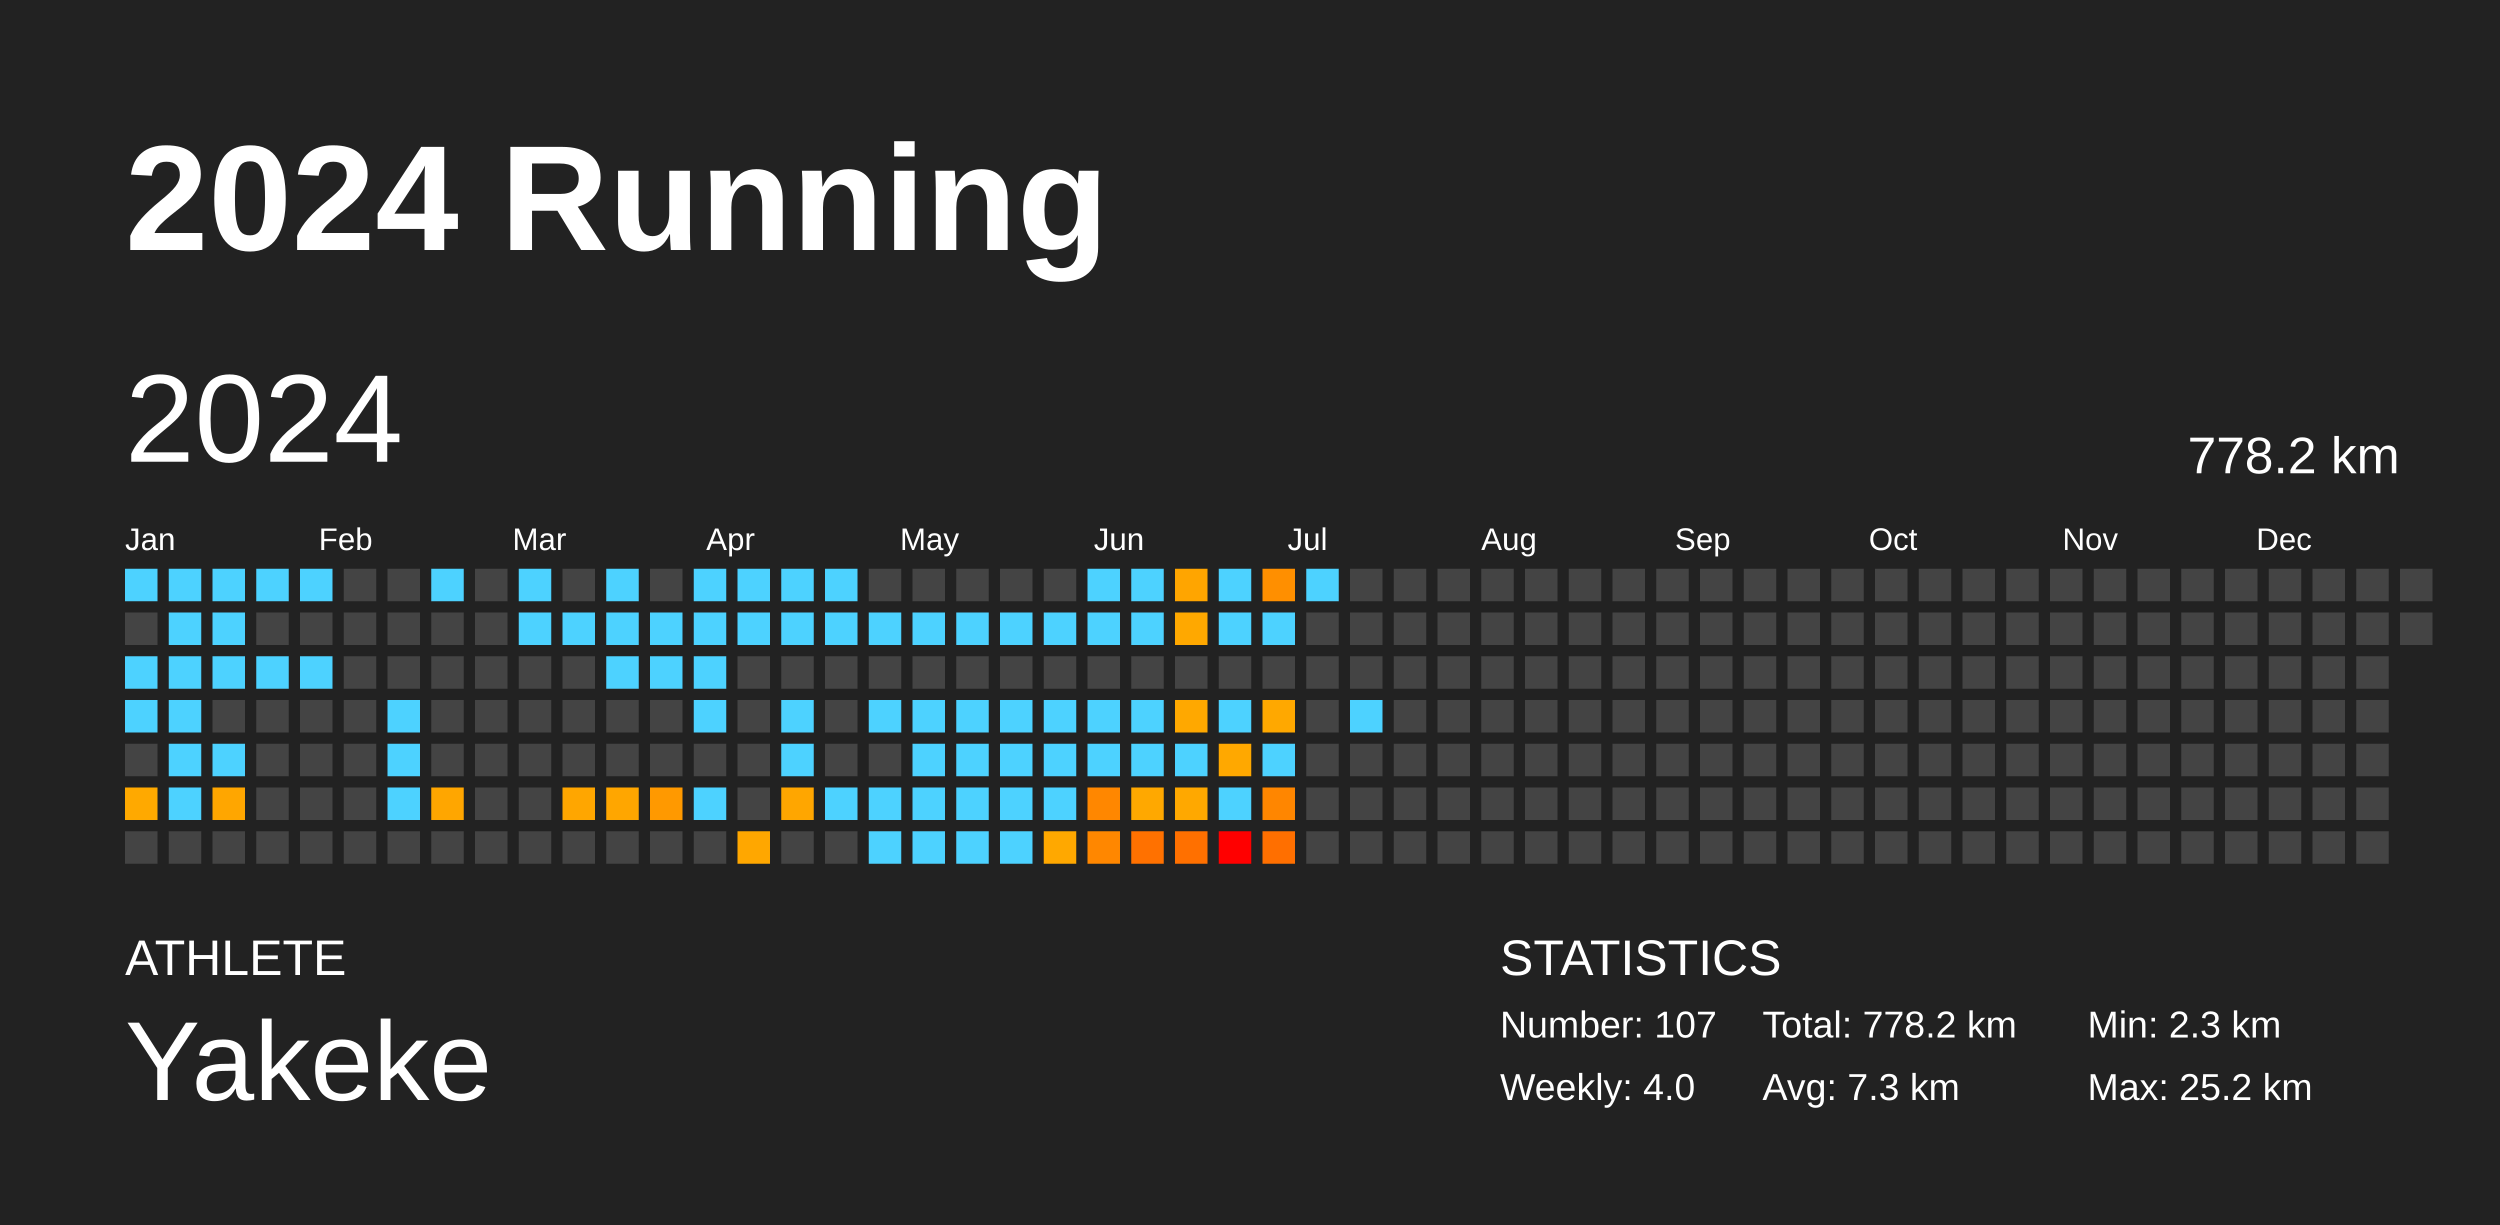
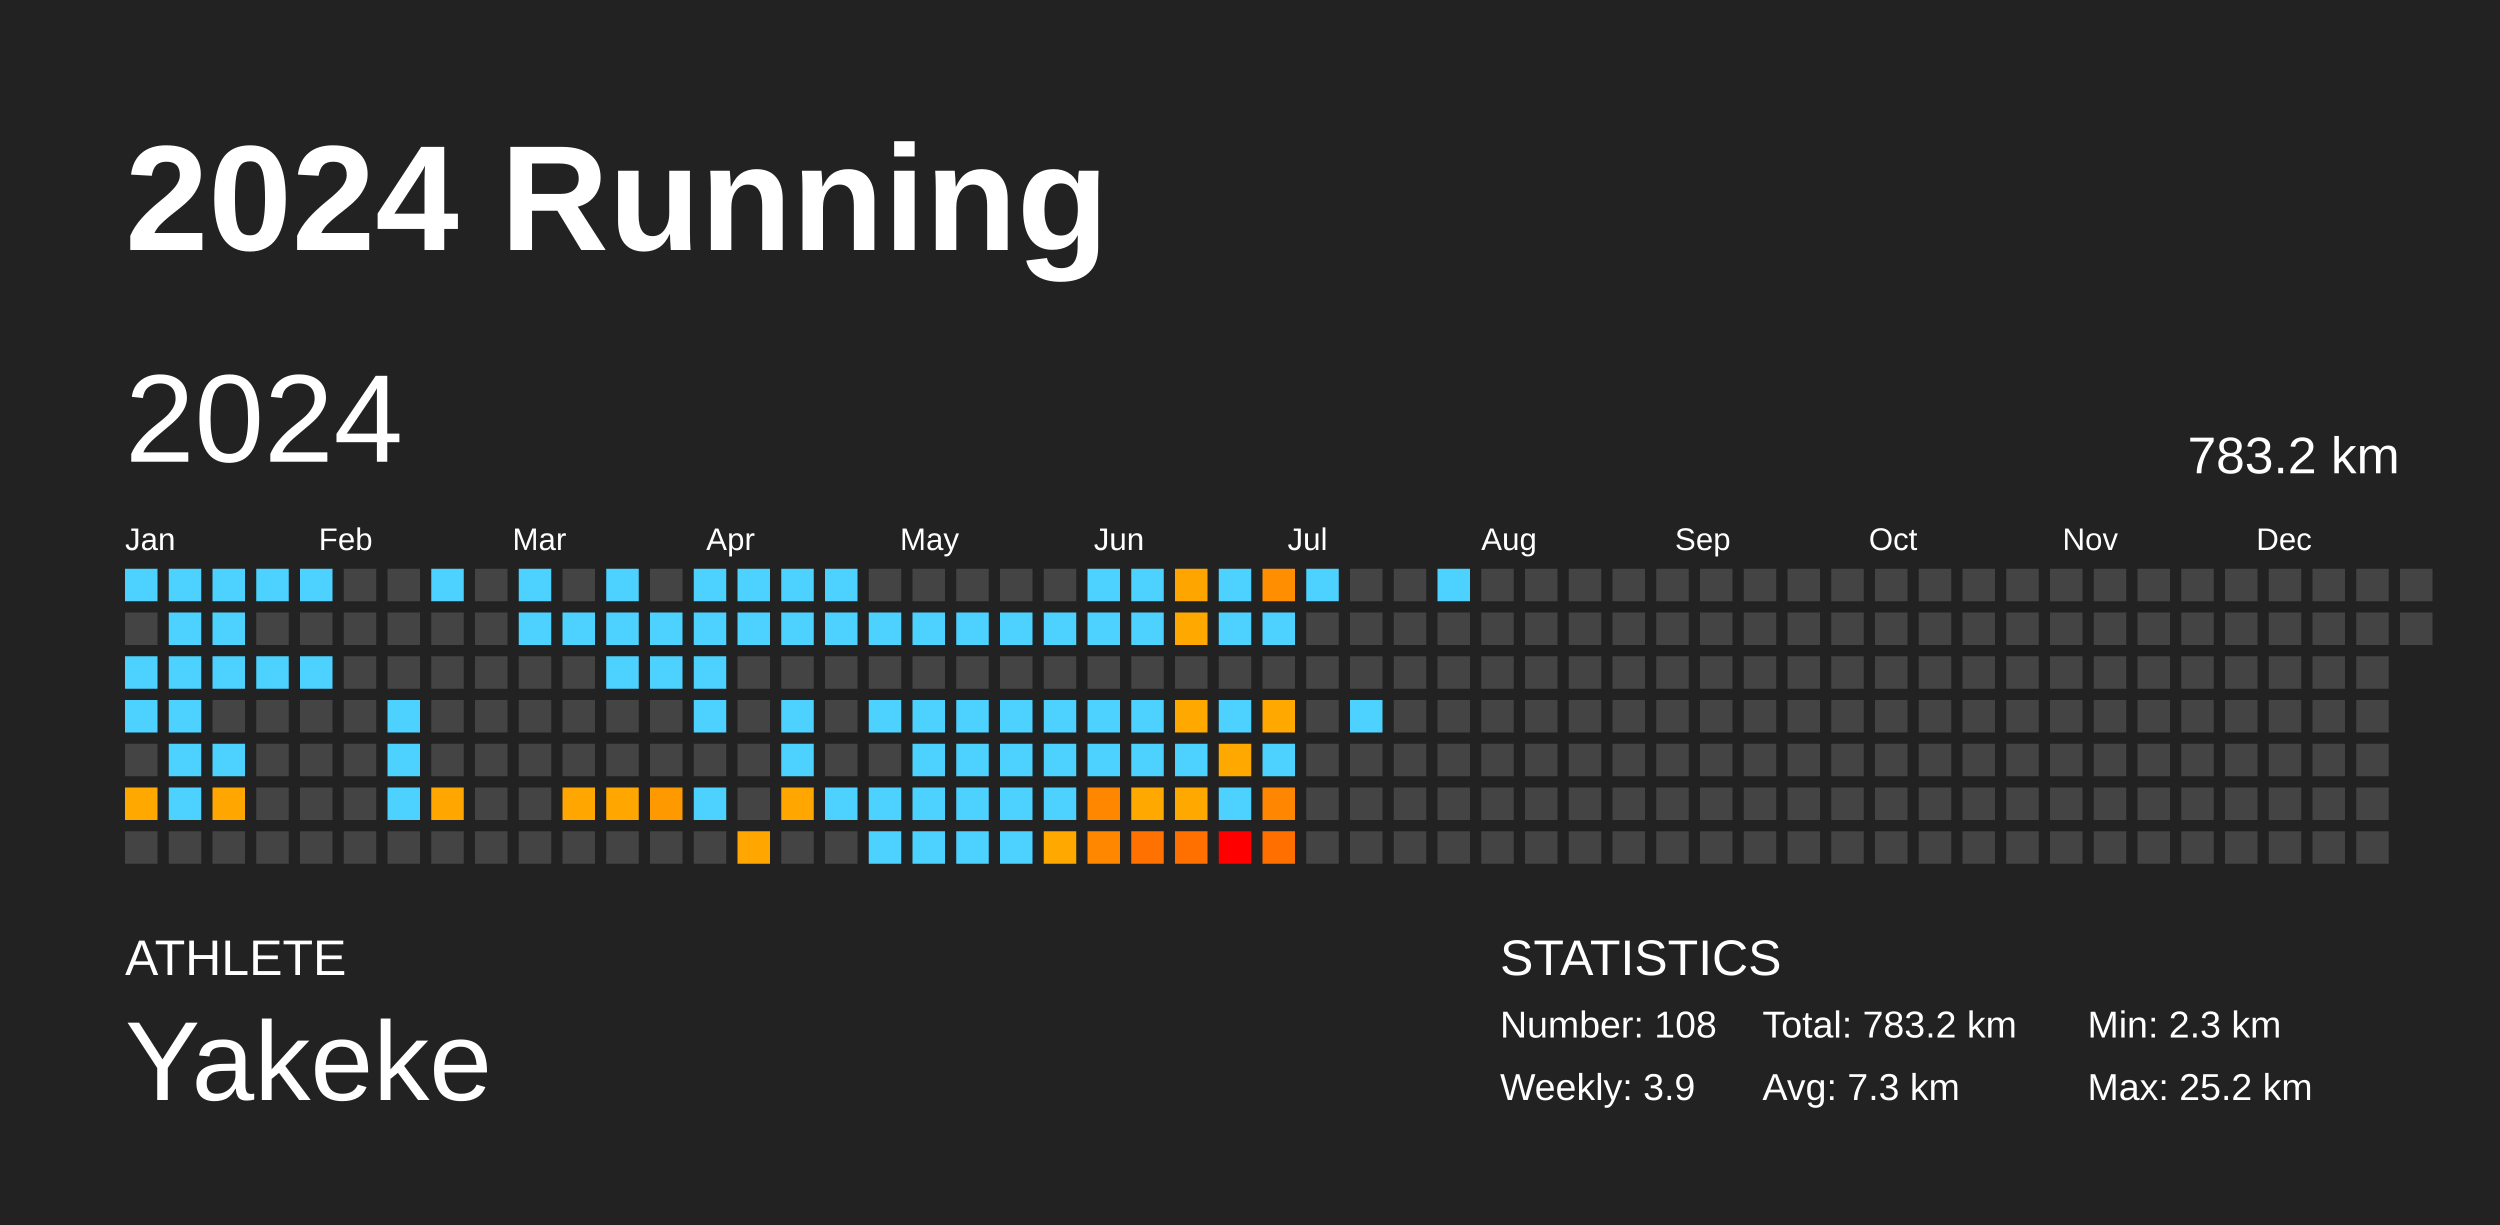
<svg xmlns="http://www.w3.org/2000/svg" baseProfile="full" height="98mm" version="1.1" viewBox="0,0,200,98" width="200mm">
  <defs />
  <rect fill="#222222" height="98" width="200" x="0" y="0" />
  <text fill="#FFFFFF" style="font-size:12px; font-family:Arial; font-weight:bold;" x="10" y="20">2024 Running</text>
  <text fill="#FFFFFF" style="font-size:4px; font-family:Arial" x="10" y="78">ATHLETE</text>
  <text fill="#FFFFFF" style="font-size:9px; font-family:Arial" x="10" y="88">Yakeke</text>
  <text fill="#FFFFFF" style="font-size:4px; font-family:Arial" x="120" y="78">STATISTICS</text>
-   <text fill="#FFFFFF" style="font-size:3px; font-family:Arial" x="120" y="83">Number: 107</text>
-   <text fill="#FFFFFF" style="font-size:3px; font-family:Arial" x="120" y="88">Weekly: 4.0</text>
-   <text fill="#FFFFFF" style="font-size:3px; font-family:Arial" x="141" y="83">Total: 778.2 km</text>
+   <text fill="#FFFFFF" style="font-size:3px; font-family:Arial" x="120" y="83">Number: 108</text>
+   <text fill="#FFFFFF" style="font-size:3px; font-family:Arial" x="120" y="88">Weekly: 3.9</text>
+   <text fill="#FFFFFF" style="font-size:3px; font-family:Arial" x="141" y="83">Total: 783.2 km</text>
  <text fill="#FFFFFF" style="font-size:3px; font-family:Arial" x="141" y="88">Avg: 7.3 km</text>
  <text fill="#FFFFFF" style="font-size:3px; font-family:Arial" x="167" y="83">Min: 2.3 km</text>
  <text fill="#FFFFFF" style="font-size:3px; font-family:Arial" x="167" y="88">Max: 25.2 km</text>
  <text dominant-baseline="hanging" fill="#FFFFFF" style="font-size:10.0px; font-family:Arial;" x="10" y="30">2024</text>
-   <text dominant-baseline="hanging" fill="#FFFFFF" style="font-size:4.125px; font-family:Arial;" x="175" y="35">778.2 km</text>
+   <text dominant-baseline="hanging" fill="#FFFFFF" style="font-size:4.125px; font-family:Arial;" x="175" y="35">783.2 km</text>
  <text fill="#FFFFFF" style="font-size:2.5px; font-family:Arial" x="10.0" y="44">Jan</text>
  <text fill="#FFFFFF" style="font-size:2.5px; font-family:Arial" x="25.5" y="44">Feb</text>
  <text fill="#FFFFFF" style="font-size:2.5px; font-family:Arial" x="41.0" y="44">Mar</text>
  <text fill="#FFFFFF" style="font-size:2.5px; font-family:Arial" x="56.5" y="44">Apr</text>
  <text fill="#FFFFFF" style="font-size:2.5px; font-family:Arial" x="72.0" y="44">May</text>
  <text fill="#FFFFFF" style="font-size:2.5px; font-family:Arial" x="87.5" y="44">Jun</text>
  <text fill="#FFFFFF" style="font-size:2.5px; font-family:Arial" x="103.0" y="44">Jul</text>
  <text fill="#FFFFFF" style="font-size:2.5px; font-family:Arial" x="118.5" y="44">Aug</text>
  <text fill="#FFFFFF" style="font-size:2.5px; font-family:Arial" x="134.0" y="44">Sep</text>
  <text fill="#FFFFFF" style="font-size:2.5px; font-family:Arial" x="149.5" y="44">Oct</text>
  <text fill="#FFFFFF" style="font-size:2.5px; font-family:Arial" x="165.0" y="44">Nov</text>
  <text fill="#FFFFFF" style="font-size:2.5px; font-family:Arial" x="180.5" y="44">Dec</text>
  <rect fill="#4dd2ff" height="2.6" width="2.6" x="10.0" y="45.5" />
  <rect fill="#444444" height="2.6" width="2.6" x="10.0" y="49.0" />
  <rect fill="#4dd2ff" height="2.6" width="2.6" x="10.0" y="52.5" />
  <rect fill="#4dd2ff" height="2.6" width="2.6" x="10.0" y="56.0" />
  <rect fill="#444444" height="2.6" width="2.6" x="10.0" y="59.5" />
  <rect fill="#ffa900" height="2.6" width="2.6" x="10.0" y="63.0" />
  <rect fill="#444444" height="2.6" width="2.6" x="10.0" y="66.5" />
  <rect fill="#4dd2ff" height="2.6" width="2.6" x="13.5" y="45.5" />
  <rect fill="#4dd2ff" height="2.6" width="2.6" x="13.5" y="49.0" />
  <rect fill="#4dd2ff" height="2.6" width="2.6" x="13.5" y="52.5" />
  <rect fill="#4dd2ff" height="2.6" width="2.6" x="13.5" y="56.0" />
  <rect fill="#4dd2ff" height="2.6" width="2.6" x="13.5" y="59.5" />
  <rect fill="#4dd2ff" height="2.6" width="2.6" x="13.5" y="63.0" />
  <rect fill="#444444" height="2.6" width="2.6" x="13.5" y="66.5" />
  <rect fill="#4dd2ff" height="2.6" width="2.6" x="17.0" y="45.5" />
  <rect fill="#4dd2ff" height="2.6" width="2.6" x="17.0" y="49.0" />
  <rect fill="#4dd2ff" height="2.6" width="2.6" x="17.0" y="52.5" />
  <rect fill="#444444" height="2.6" width="2.6" x="17.0" y="56.0" />
  <rect fill="#4dd2ff" height="2.6" width="2.6" x="17.0" y="59.5" />
  <rect fill="#ffa600" height="2.6" width="2.6" x="17.0" y="63.0" />
  <rect fill="#444444" height="2.6" width="2.6" x="17.0" y="66.5" />
  <rect fill="#4dd2ff" height="2.6" width="2.6" x="20.5" y="45.5" />
  <rect fill="#444444" height="2.6" width="2.6" x="20.5" y="49.0" />
  <rect fill="#4dd2ff" height="2.6" width="2.6" x="20.5" y="52.5" />
  <rect fill="#444444" height="2.6" width="2.6" x="20.5" y="56.0" />
  <rect fill="#444444" height="2.6" width="2.6" x="20.5" y="59.5" />
  <rect fill="#444444" height="2.6" width="2.6" x="20.5" y="63.0" />
  <rect fill="#444444" height="2.6" width="2.6" x="20.5" y="66.5" />
  <rect fill="#4dd2ff" height="2.6" width="2.6" x="24.0" y="45.5" />
  <rect fill="#444444" height="2.6" width="2.6" x="24.0" y="49.0" />
  <rect fill="#4dd2ff" height="2.6" width="2.6" x="24.0" y="52.5" />
  <rect fill="#444444" height="2.6" width="2.6" x="24.0" y="56.0" />
  <rect fill="#444444" height="2.6" width="2.6" x="24.0" y="59.5" />
  <rect fill="#444444" height="2.6" width="2.6" x="24.0" y="63.0" />
  <rect fill="#444444" height="2.6" width="2.6" x="24.0" y="66.5" />
  <rect fill="#444444" height="2.6" width="2.6" x="27.5" y="45.5" />
  <rect fill="#444444" height="2.6" width="2.6" x="27.5" y="49.0" />
  <rect fill="#444444" height="2.6" width="2.6" x="27.5" y="52.5" />
  <rect fill="#444444" height="2.6" width="2.6" x="27.5" y="56.0" />
  <rect fill="#444444" height="2.6" width="2.6" x="27.5" y="59.5" />
  <rect fill="#444444" height="2.6" width="2.6" x="27.5" y="63.0" />
  <rect fill="#444444" height="2.6" width="2.6" x="27.5" y="66.5" />
  <rect fill="#444444" height="2.6" width="2.6" x="31.0" y="45.5" />
  <rect fill="#444444" height="2.6" width="2.6" x="31.0" y="49.0" />
  <rect fill="#444444" height="2.6" width="2.6" x="31.0" y="52.5" />
  <rect fill="#4dd2ff" height="2.6" width="2.6" x="31.0" y="56.0" />
  <rect fill="#4dd2ff" height="2.6" width="2.6" x="31.0" y="59.5" />
  <rect fill="#4dd2ff" height="2.6" width="2.6" x="31.0" y="63.0" />
  <rect fill="#444444" height="2.6" width="2.6" x="31.0" y="66.5" />
  <rect fill="#4dd2ff" height="2.6" width="2.6" x="34.5" y="45.5" />
  <rect fill="#444444" height="2.6" width="2.6" x="34.5" y="49.0" />
  <rect fill="#444444" height="2.6" width="2.6" x="34.5" y="52.5" />
  <rect fill="#444444" height="2.6" width="2.6" x="34.5" y="56.0" />
  <rect fill="#444444" height="2.6" width="2.6" x="34.5" y="59.5" />
  <rect fill="#ffa600" height="2.6" width="2.6" x="34.5" y="63.0" />
  <rect fill="#444444" height="2.6" width="2.6" x="34.5" y="66.5" />
  <rect fill="#444444" height="2.6" width="2.6" x="38.0" y="45.5" />
  <rect fill="#444444" height="2.6" width="2.6" x="38.0" y="49.0" />
  <rect fill="#444444" height="2.6" width="2.6" x="38.0" y="52.5" />
  <rect fill="#444444" height="2.6" width="2.6" x="38.0" y="56.0" />
  <rect fill="#444444" height="2.6" width="2.6" x="38.0" y="59.5" />
  <rect fill="#444444" height="2.6" width="2.6" x="38.0" y="63.0" />
  <rect fill="#444444" height="2.6" width="2.6" x="38.0" y="66.5" />
  <rect fill="#4dd2ff" height="2.6" width="2.6" x="41.5" y="45.5" />
  <rect fill="#4dd2ff" height="2.6" width="2.6" x="41.5" y="49.0" />
  <rect fill="#444444" height="2.6" width="2.6" x="41.5" y="52.5" />
  <rect fill="#444444" height="2.6" width="2.6" x="41.5" y="56.0" />
  <rect fill="#444444" height="2.6" width="2.6" x="41.5" y="59.5" />
  <rect fill="#444444" height="2.6" width="2.6" x="41.5" y="63.0" />
  <rect fill="#444444" height="2.6" width="2.6" x="41.5" y="66.5" />
  <rect fill="#444444" height="2.6" width="2.6" x="45.0" y="45.5" />
  <rect fill="#4dd2ff" height="2.6" width="2.6" x="45.0" y="49.0" />
  <rect fill="#444444" height="2.6" width="2.6" x="45.0" y="52.5" />
  <rect fill="#444444" height="2.6" width="2.6" x="45.0" y="56.0" />
  <rect fill="#444444" height="2.6" width="2.6" x="45.0" y="59.5" />
  <rect fill="#ffa600" height="2.6" width="2.6" x="45.0" y="63.0" />
  <rect fill="#444444" height="2.6" width="2.6" x="45.0" y="66.5" />
  <rect fill="#4dd2ff" height="2.6" width="2.6" x="48.5" y="45.5" />
  <rect fill="#4dd2ff" height="2.6" width="2.6" x="48.5" y="49.0" />
  <rect fill="#4dd2ff" height="2.6" width="2.6" x="48.5" y="52.5" />
  <rect fill="#444444" height="2.6" width="2.6" x="48.5" y="56.0" />
  <rect fill="#444444" height="2.6" width="2.6" x="48.5" y="59.5" />
  <rect fill="#ffa600" height="2.6" width="2.6" x="48.5" y="63.0" />
  <rect fill="#444444" height="2.6" width="2.6" x="48.5" y="66.5" />
  <rect fill="#444444" height="2.6" width="2.6" x="52.0" y="45.5" />
  <rect fill="#4dd2ff" height="2.6" width="2.6" x="52.0" y="49.0" />
  <rect fill="#4dd2ff" height="2.6" width="2.6" x="52.0" y="52.5" />
  <rect fill="#444444" height="2.6" width="2.6" x="52.0" y="56.0" />
  <rect fill="#444444" height="2.6" width="2.6" x="52.0" y="59.5" />
  <rect fill="#ff9900" height="2.6" width="2.6" x="52.0" y="63.0" />
  <rect fill="#444444" height="2.6" width="2.6" x="52.0" y="66.5" />
  <rect fill="#4dd2ff" height="2.6" width="2.6" x="55.5" y="45.5" />
  <rect fill="#4dd2ff" height="2.6" width="2.6" x="55.5" y="49.0" />
  <rect fill="#4dd2ff" height="2.6" width="2.6" x="55.5" y="52.5" />
  <rect fill="#4dd2ff" height="2.6" width="2.6" x="55.5" y="56.0" />
  <rect fill="#444444" height="2.6" width="2.6" x="55.5" y="59.5" />
  <rect fill="#4dd2ff" height="2.6" width="2.6" x="55.5" y="63.0" />
  <rect fill="#444444" height="2.6" width="2.6" x="55.5" y="66.5" />
  <rect fill="#4dd2ff" height="2.6" width="2.6" x="59.0" y="45.5" />
  <rect fill="#4dd2ff" height="2.6" width="2.6" x="59.0" y="49.0" />
  <rect fill="#444444" height="2.6" width="2.6" x="59.0" y="52.5" />
  <rect fill="#444444" height="2.6" width="2.6" x="59.0" y="56.0" />
  <rect fill="#444444" height="2.6" width="2.6" x="59.0" y="59.5" />
  <rect fill="#444444" height="2.6" width="2.6" x="59.0" y="63.0" />
  <rect fill="#ffa700" height="2.6" width="2.6" x="59.0" y="66.5" />
  <rect fill="#4dd2ff" height="2.6" width="2.6" x="62.5" y="45.5" />
  <rect fill="#4dd2ff" height="2.6" width="2.6" x="62.5" y="49.0" />
  <rect fill="#444444" height="2.6" width="2.6" x="62.5" y="52.5" />
  <rect fill="#4dd2ff" height="2.6" width="2.6" x="62.5" y="56.0" />
  <rect fill="#4dd2ff" height="2.6" width="2.6" x="62.5" y="59.5" />
  <rect fill="#ffa600" height="2.6" width="2.6" x="62.5" y="63.0" />
  <rect fill="#444444" height="2.6" width="2.6" x="62.5" y="66.5" />
  <rect fill="#4dd2ff" height="2.6" width="2.6" x="66.0" y="45.5" />
  <rect fill="#4dd2ff" height="2.6" width="2.6" x="66.0" y="49.0" />
  <rect fill="#444444" height="2.6" width="2.6" x="66.0" y="52.5" />
  <rect fill="#444444" height="2.6" width="2.6" x="66.0" y="56.0" />
  <rect fill="#444444" height="2.6" width="2.6" x="66.0" y="59.5" />
  <rect fill="#4dd2ff" height="2.6" width="2.6" x="66.0" y="63.0" />
  <rect fill="#444444" height="2.6" width="2.6" x="66.0" y="66.5" />
  <rect fill="#444444" height="2.6" width="2.6" x="69.5" y="45.5" />
  <rect fill="#4dd2ff" height="2.6" width="2.6" x="69.5" y="49.0" />
  <rect fill="#444444" height="2.6" width="2.6" x="69.5" y="52.5" />
  <rect fill="#4dd2ff" height="2.6" width="2.6" x="69.5" y="56.0" />
  <rect fill="#444444" height="2.6" width="2.6" x="69.5" y="59.5" />
  <rect fill="#4dd2ff" height="2.6" width="2.6" x="69.5" y="63.0" />
  <rect fill="#4dd2ff" height="2.6" width="2.6" x="69.5" y="66.5" />
  <rect fill="#444444" height="2.6" width="2.6" x="73.0" y="45.5" />
  <rect fill="#4dd2ff" height="2.6" width="2.6" x="73.0" y="49.0" />
  <rect fill="#444444" height="2.6" width="2.6" x="73.0" y="52.5" />
  <rect fill="#4dd2ff" height="2.6" width="2.6" x="73.0" y="56.0" />
  <rect fill="#4dd2ff" height="2.6" width="2.6" x="73.0" y="59.5" />
  <rect fill="#4dd2ff" height="2.6" width="2.6" x="73.0" y="63.0" />
  <rect fill="#4dd2ff" height="2.6" width="2.6" x="73.0" y="66.5" />
  <rect fill="#444444" height="2.6" width="2.6" x="76.5" y="45.5" />
  <rect fill="#4dd2ff" height="2.6" width="2.6" x="76.5" y="49.0" />
  <rect fill="#444444" height="2.6" width="2.6" x="76.5" y="52.5" />
  <rect fill="#4dd2ff" height="2.6" width="2.6" x="76.5" y="56.0" />
  <rect fill="#4dd2ff" height="2.6" width="2.6" x="76.5" y="59.5" />
  <rect fill="#4dd2ff" height="2.6" width="2.6" x="76.5" y="63.0" />
  <rect fill="#4dd2ff" height="2.6" width="2.6" x="76.5" y="66.5" />
  <rect fill="#444444" height="2.6" width="2.6" x="80.0" y="45.5" />
  <rect fill="#4dd2ff" height="2.6" width="2.6" x="80.0" y="49.0" />
  <rect fill="#444444" height="2.6" width="2.6" x="80.0" y="52.5" />
  <rect fill="#4dd2ff" height="2.6" width="2.6" x="80.0" y="56.0" />
  <rect fill="#4dd2ff" height="2.6" width="2.6" x="80.0" y="59.5" />
  <rect fill="#4dd2ff" height="2.6" width="2.6" x="80.0" y="63.0" />
  <rect fill="#4dd2ff" height="2.6" width="2.6" x="80.0" y="66.5" />
  <rect fill="#444444" height="2.6" width="2.6" x="83.5" y="45.5" />
  <rect fill="#4dd2ff" height="2.6" width="2.6" x="83.5" y="49.0" />
  <rect fill="#444444" height="2.6" width="2.6" x="83.5" y="52.5" />
  <rect fill="#4dd2ff" height="2.6" width="2.6" x="83.5" y="56.0" />
  <rect fill="#4dd2ff" height="2.6" width="2.6" x="83.5" y="59.5" />
  <rect fill="#4dd2ff" height="2.6" width="2.6" x="83.5" y="63.0" />
  <rect fill="#ffa800" height="2.6" width="2.6" x="83.5" y="66.5" />
  <rect fill="#4dd2ff" height="2.6" width="2.6" x="87.0" y="45.5" />
  <rect fill="#4dd2ff" height="2.6" width="2.6" x="87.0" y="49.0" />
  <rect fill="#444444" height="2.6" width="2.6" x="87.0" y="52.5" />
  <rect fill="#4dd2ff" height="2.6" width="2.6" x="87.0" y="56.0" />
  <rect fill="#4dd2ff" height="2.6" width="2.6" x="87.0" y="59.5" />
  <rect fill="#ff8700" height="2.6" width="2.6" x="87.0" y="63.0" />
  <rect fill="#ff8700" height="2.6" width="2.6" x="87.0" y="66.5" />
  <rect fill="#4dd2ff" height="2.6" width="2.6" x="90.5" y="45.5" />
  <rect fill="#4dd2ff" height="2.6" width="2.6" x="90.5" y="49.0" />
  <rect fill="#444444" height="2.6" width="2.6" x="90.5" y="52.5" />
  <rect fill="#4dd2ff" height="2.6" width="2.6" x="90.5" y="56.0" />
  <rect fill="#4dd2ff" height="2.6" width="2.6" x="90.5" y="59.5" />
  <rect fill="#ffa800" height="2.6" width="2.6" x="90.5" y="63.0" />
  <rect fill="#ff7100" height="2.6" width="2.6" x="90.5" y="66.5" />
  <rect fill="#ffa500" height="2.6" width="2.6" x="94.0" y="45.5" />
  <rect fill="#ffa800" height="2.6" width="2.6" x="94.0" y="49.0" />
  <rect fill="#444444" height="2.6" width="2.6" x="94.0" y="52.5" />
  <rect fill="#ffa800" height="2.6" width="2.6" x="94.0" y="56.0" />
  <rect fill="#4dd2ff" height="2.6" width="2.6" x="94.0" y="59.5" />
  <rect fill="#ffa800" height="2.6" width="2.6" x="94.0" y="63.0" />
  <rect fill="#ff7000" height="2.6" width="2.6" x="94.0" y="66.5" />
  <rect fill="#4dd2ff" height="2.6" width="2.6" x="97.5" y="45.5" />
  <rect fill="#4dd2ff" height="2.6" width="2.6" x="97.5" y="49.0" />
  <rect fill="#444444" height="2.6" width="2.6" x="97.5" y="52.5" />
  <rect fill="#4dd2ff" height="2.6" width="2.6" x="97.5" y="56.0" />
  <rect fill="#ffa800" height="2.6" width="2.6" x="97.5" y="59.5" />
  <rect fill="#4dd2ff" height="2.6" width="2.6" x="97.5" y="63.0" />
  <rect fill="red" height="2.6" width="2.6" x="97.5" y="66.5" />
  <rect fill="#ff8f00" height="2.6" width="2.6" x="101.0" y="45.5" />
  <rect fill="#4dd2ff" height="2.6" width="2.6" x="101.0" y="49.0" />
  <rect fill="#444444" height="2.6" width="2.6" x="101.0" y="52.5" />
  <rect fill="#ffa800" height="2.6" width="2.6" x="101.0" y="56.0" />
  <rect fill="#4dd2ff" height="2.6" width="2.6" x="101.0" y="59.5" />
  <rect fill="#ff8600" height="2.6" width="2.6" x="101.0" y="63.0" />
  <rect fill="#ff6f00" height="2.6" width="2.6" x="101.0" y="66.5" />
  <rect fill="#4dd2ff" height="2.6" width="2.6" x="104.5" y="45.5" />
  <rect fill="#444444" height="2.6" width="2.6" x="104.5" y="49.0" />
  <rect fill="#444444" height="2.6" width="2.6" x="104.5" y="52.5" />
  <rect fill="#444444" height="2.6" width="2.6" x="104.5" y="56.0" />
  <rect fill="#444444" height="2.6" width="2.6" x="104.5" y="59.5" />
  <rect fill="#444444" height="2.6" width="2.6" x="104.5" y="63.0" />
  <rect fill="#444444" height="2.6" width="2.6" x="104.5" y="66.5" />
  <rect fill="#444444" height="2.6" width="2.6" x="108.0" y="45.5" />
  <rect fill="#444444" height="2.6" width="2.6" x="108.0" y="49.0" />
  <rect fill="#444444" height="2.6" width="2.6" x="108.0" y="52.5" />
  <rect fill="#4dd2ff" height="2.6" width="2.6" x="108.0" y="56.0" />
  <rect fill="#444444" height="2.6" width="2.6" x="108.0" y="59.5" />
  <rect fill="#444444" height="2.6" width="2.6" x="108.0" y="63.0" />
  <rect fill="#444444" height="2.6" width="2.6" x="108.0" y="66.5" />
  <rect fill="#444444" height="2.6" width="2.6" x="111.5" y="45.5" />
  <rect fill="#444444" height="2.6" width="2.6" x="111.5" y="49.0" />
  <rect fill="#444444" height="2.6" width="2.6" x="111.5" y="52.5" />
  <rect fill="#444444" height="2.6" width="2.6" x="111.5" y="56.0" />
  <rect fill="#444444" height="2.6" width="2.6" x="111.5" y="59.5" />
  <rect fill="#444444" height="2.6" width="2.6" x="111.5" y="63.0" />
  <rect fill="#444444" height="2.6" width="2.6" x="111.5" y="66.5" />
-   <rect fill="#444444" height="2.6" width="2.6" x="115.0" y="45.5" />
+   <rect fill="#4dd2ff" height="2.6" width="2.6" x="115.0" y="45.5" />
  <rect fill="#444444" height="2.6" width="2.6" x="115.0" y="49.0" />
  <rect fill="#444444" height="2.6" width="2.6" x="115.0" y="52.5" />
  <rect fill="#444444" height="2.6" width="2.6" x="115.0" y="56.0" />
  <rect fill="#444444" height="2.6" width="2.6" x="115.0" y="59.5" />
  <rect fill="#444444" height="2.6" width="2.6" x="115.0" y="63.0" />
  <rect fill="#444444" height="2.6" width="2.6" x="115.0" y="66.5" />
  <rect fill="#444444" height="2.6" width="2.6" x="118.5" y="45.5" />
  <rect fill="#444444" height="2.6" width="2.6" x="118.5" y="49.0" />
  <rect fill="#444444" height="2.6" width="2.6" x="118.5" y="52.5" />
  <rect fill="#444444" height="2.6" width="2.6" x="118.5" y="56.0" />
  <rect fill="#444444" height="2.6" width="2.6" x="118.5" y="59.5" />
  <rect fill="#444444" height="2.6" width="2.6" x="118.5" y="63.0" />
  <rect fill="#444444" height="2.6" width="2.6" x="118.5" y="66.5" />
  <rect fill="#444444" height="2.6" width="2.6" x="122.0" y="45.5" />
  <rect fill="#444444" height="2.6" width="2.6" x="122.0" y="49.0" />
  <rect fill="#444444" height="2.6" width="2.6" x="122.0" y="52.5" />
  <rect fill="#444444" height="2.6" width="2.6" x="122.0" y="56.0" />
  <rect fill="#444444" height="2.6" width="2.6" x="122.0" y="59.5" />
  <rect fill="#444444" height="2.6" width="2.6" x="122.0" y="63.0" />
  <rect fill="#444444" height="2.6" width="2.6" x="122.0" y="66.5" />
  <rect fill="#444444" height="2.6" width="2.6" x="125.5" y="45.5" />
  <rect fill="#444444" height="2.6" width="2.6" x="125.5" y="49.0" />
  <rect fill="#444444" height="2.6" width="2.6" x="125.5" y="52.5" />
  <rect fill="#444444" height="2.6" width="2.6" x="125.5" y="56.0" />
  <rect fill="#444444" height="2.6" width="2.6" x="125.5" y="59.5" />
  <rect fill="#444444" height="2.6" width="2.6" x="125.5" y="63.0" />
  <rect fill="#444444" height="2.6" width="2.6" x="125.5" y="66.5" />
  <rect fill="#444444" height="2.6" width="2.6" x="129.0" y="45.5" />
  <rect fill="#444444" height="2.6" width="2.6" x="129.0" y="49.0" />
  <rect fill="#444444" height="2.6" width="2.6" x="129.0" y="52.5" />
  <rect fill="#444444" height="2.6" width="2.6" x="129.0" y="56.0" />
  <rect fill="#444444" height="2.6" width="2.6" x="129.0" y="59.5" />
  <rect fill="#444444" height="2.6" width="2.6" x="129.0" y="63.0" />
  <rect fill="#444444" height="2.6" width="2.6" x="129.0" y="66.5" />
  <rect fill="#444444" height="2.6" width="2.6" x="132.5" y="45.5" />
  <rect fill="#444444" height="2.6" width="2.6" x="132.5" y="49.0" />
  <rect fill="#444444" height="2.6" width="2.6" x="132.5" y="52.5" />
  <rect fill="#444444" height="2.6" width="2.6" x="132.5" y="56.0" />
  <rect fill="#444444" height="2.6" width="2.6" x="132.5" y="59.5" />
  <rect fill="#444444" height="2.6" width="2.6" x="132.5" y="63.0" />
  <rect fill="#444444" height="2.6" width="2.6" x="132.5" y="66.5" />
  <rect fill="#444444" height="2.6" width="2.6" x="136.0" y="45.5" />
  <rect fill="#444444" height="2.6" width="2.6" x="136.0" y="49.0" />
  <rect fill="#444444" height="2.6" width="2.6" x="136.0" y="52.5" />
  <rect fill="#444444" height="2.6" width="2.6" x="136.0" y="56.0" />
  <rect fill="#444444" height="2.6" width="2.6" x="136.0" y="59.5" />
  <rect fill="#444444" height="2.6" width="2.6" x="136.0" y="63.0" />
  <rect fill="#444444" height="2.6" width="2.6" x="136.0" y="66.5" />
  <rect fill="#444444" height="2.6" width="2.6" x="139.5" y="45.5" />
  <rect fill="#444444" height="2.6" width="2.6" x="139.5" y="49.0" />
  <rect fill="#444444" height="2.6" width="2.6" x="139.5" y="52.5" />
  <rect fill="#444444" height="2.6" width="2.6" x="139.5" y="56.0" />
  <rect fill="#444444" height="2.6" width="2.6" x="139.5" y="59.5" />
  <rect fill="#444444" height="2.6" width="2.6" x="139.5" y="63.0" />
  <rect fill="#444444" height="2.6" width="2.6" x="139.5" y="66.5" />
  <rect fill="#444444" height="2.6" width="2.6" x="143.0" y="45.5" />
  <rect fill="#444444" height="2.6" width="2.6" x="143.0" y="49.0" />
  <rect fill="#444444" height="2.6" width="2.6" x="143.0" y="52.5" />
  <rect fill="#444444" height="2.6" width="2.6" x="143.0" y="56.0" />
  <rect fill="#444444" height="2.6" width="2.6" x="143.0" y="59.5" />
  <rect fill="#444444" height="2.6" width="2.6" x="143.0" y="63.0" />
  <rect fill="#444444" height="2.6" width="2.6" x="143.0" y="66.5" />
  <rect fill="#444444" height="2.6" width="2.6" x="146.5" y="45.5" />
  <rect fill="#444444" height="2.6" width="2.6" x="146.5" y="49.0" />
  <rect fill="#444444" height="2.6" width="2.6" x="146.5" y="52.5" />
  <rect fill="#444444" height="2.6" width="2.6" x="146.5" y="56.0" />
  <rect fill="#444444" height="2.6" width="2.6" x="146.5" y="59.5" />
  <rect fill="#444444" height="2.6" width="2.6" x="146.5" y="63.0" />
  <rect fill="#444444" height="2.6" width="2.6" x="146.5" y="66.5" />
  <rect fill="#444444" height="2.6" width="2.6" x="150.0" y="45.5" />
  <rect fill="#444444" height="2.6" width="2.6" x="150.0" y="49.0" />
  <rect fill="#444444" height="2.6" width="2.6" x="150.0" y="52.5" />
  <rect fill="#444444" height="2.6" width="2.6" x="150.0" y="56.0" />
  <rect fill="#444444" height="2.6" width="2.6" x="150.0" y="59.5" />
  <rect fill="#444444" height="2.6" width="2.6" x="150.0" y="63.0" />
  <rect fill="#444444" height="2.6" width="2.6" x="150.0" y="66.5" />
  <rect fill="#444444" height="2.6" width="2.6" x="153.5" y="45.5" />
  <rect fill="#444444" height="2.6" width="2.6" x="153.5" y="49.0" />
  <rect fill="#444444" height="2.6" width="2.6" x="153.5" y="52.5" />
  <rect fill="#444444" height="2.6" width="2.6" x="153.5" y="56.0" />
  <rect fill="#444444" height="2.6" width="2.6" x="153.5" y="59.5" />
  <rect fill="#444444" height="2.6" width="2.6" x="153.5" y="63.0" />
  <rect fill="#444444" height="2.6" width="2.6" x="153.5" y="66.5" />
  <rect fill="#444444" height="2.6" width="2.6" x="157.0" y="45.5" />
  <rect fill="#444444" height="2.6" width="2.6" x="157.0" y="49.0" />
  <rect fill="#444444" height="2.6" width="2.6" x="157.0" y="52.5" />
  <rect fill="#444444" height="2.6" width="2.6" x="157.0" y="56.0" />
  <rect fill="#444444" height="2.6" width="2.6" x="157.0" y="59.5" />
  <rect fill="#444444" height="2.6" width="2.6" x="157.0" y="63.0" />
  <rect fill="#444444" height="2.6" width="2.6" x="157.0" y="66.5" />
  <rect fill="#444444" height="2.6" width="2.6" x="160.5" y="45.5" />
  <rect fill="#444444" height="2.6" width="2.6" x="160.5" y="49.0" />
  <rect fill="#444444" height="2.6" width="2.6" x="160.5" y="52.5" />
  <rect fill="#444444" height="2.6" width="2.6" x="160.5" y="56.0" />
  <rect fill="#444444" height="2.6" width="2.6" x="160.5" y="59.5" />
  <rect fill="#444444" height="2.6" width="2.6" x="160.5" y="63.0" />
  <rect fill="#444444" height="2.6" width="2.6" x="160.5" y="66.5" />
  <rect fill="#444444" height="2.6" width="2.6" x="164.0" y="45.5" />
  <rect fill="#444444" height="2.6" width="2.6" x="164.0" y="49.0" />
  <rect fill="#444444" height="2.6" width="2.6" x="164.0" y="52.5" />
  <rect fill="#444444" height="2.6" width="2.6" x="164.0" y="56.0" />
  <rect fill="#444444" height="2.6" width="2.6" x="164.0" y="59.5" />
  <rect fill="#444444" height="2.6" width="2.6" x="164.0" y="63.0" />
  <rect fill="#444444" height="2.6" width="2.6" x="164.0" y="66.5" />
  <rect fill="#444444" height="2.6" width="2.6" x="167.5" y="45.5" />
  <rect fill="#444444" height="2.6" width="2.6" x="167.5" y="49.0" />
  <rect fill="#444444" height="2.6" width="2.6" x="167.5" y="52.5" />
  <rect fill="#444444" height="2.6" width="2.6" x="167.5" y="56.0" />
  <rect fill="#444444" height="2.6" width="2.6" x="167.5" y="59.5" />
  <rect fill="#444444" height="2.6" width="2.6" x="167.5" y="63.0" />
  <rect fill="#444444" height="2.6" width="2.6" x="167.5" y="66.5" />
  <rect fill="#444444" height="2.6" width="2.6" x="171.0" y="45.5" />
  <rect fill="#444444" height="2.6" width="2.6" x="171.0" y="49.0" />
  <rect fill="#444444" height="2.6" width="2.6" x="171.0" y="52.5" />
  <rect fill="#444444" height="2.6" width="2.6" x="171.0" y="56.0" />
  <rect fill="#444444" height="2.6" width="2.6" x="171.0" y="59.5" />
  <rect fill="#444444" height="2.6" width="2.6" x="171.0" y="63.0" />
  <rect fill="#444444" height="2.6" width="2.6" x="171.0" y="66.5" />
  <rect fill="#444444" height="2.6" width="2.6" x="174.5" y="45.5" />
  <rect fill="#444444" height="2.6" width="2.6" x="174.5" y="49.0" />
  <rect fill="#444444" height="2.6" width="2.6" x="174.5" y="52.5" />
  <rect fill="#444444" height="2.6" width="2.6" x="174.5" y="56.0" />
  <rect fill="#444444" height="2.6" width="2.6" x="174.5" y="59.5" />
  <rect fill="#444444" height="2.6" width="2.6" x="174.5" y="63.0" />
  <rect fill="#444444" height="2.6" width="2.6" x="174.5" y="66.5" />
  <rect fill="#444444" height="2.6" width="2.6" x="178.0" y="45.5" />
  <rect fill="#444444" height="2.6" width="2.6" x="178.0" y="49.0" />
  <rect fill="#444444" height="2.6" width="2.6" x="178.0" y="52.5" />
  <rect fill="#444444" height="2.6" width="2.6" x="178.0" y="56.0" />
  <rect fill="#444444" height="2.6" width="2.6" x="178.0" y="59.5" />
  <rect fill="#444444" height="2.6" width="2.6" x="178.0" y="63.0" />
  <rect fill="#444444" height="2.6" width="2.6" x="178.0" y="66.5" />
  <rect fill="#444444" height="2.6" width="2.6" x="181.5" y="45.5" />
  <rect fill="#444444" height="2.6" width="2.6" x="181.5" y="49.0" />
  <rect fill="#444444" height="2.6" width="2.6" x="181.5" y="52.5" />
  <rect fill="#444444" height="2.6" width="2.6" x="181.5" y="56.0" />
  <rect fill="#444444" height="2.6" width="2.6" x="181.5" y="59.5" />
  <rect fill="#444444" height="2.6" width="2.6" x="181.5" y="63.0" />
  <rect fill="#444444" height="2.6" width="2.6" x="181.5" y="66.5" />
  <rect fill="#444444" height="2.6" width="2.6" x="185.0" y="45.5" />
  <rect fill="#444444" height="2.6" width="2.6" x="185.0" y="49.0" />
  <rect fill="#444444" height="2.6" width="2.6" x="185.0" y="52.5" />
  <rect fill="#444444" height="2.6" width="2.6" x="185.0" y="56.0" />
  <rect fill="#444444" height="2.6" width="2.6" x="185.0" y="59.5" />
  <rect fill="#444444" height="2.6" width="2.6" x="185.0" y="63.0" />
  <rect fill="#444444" height="2.6" width="2.6" x="185.0" y="66.5" />
  <rect fill="#444444" height="2.6" width="2.6" x="188.5" y="45.5" />
  <rect fill="#444444" height="2.6" width="2.6" x="188.5" y="49.0" />
  <rect fill="#444444" height="2.6" width="2.6" x="188.5" y="52.5" />
  <rect fill="#444444" height="2.6" width="2.6" x="188.5" y="56.0" />
  <rect fill="#444444" height="2.6" width="2.6" x="188.5" y="59.5" />
  <rect fill="#444444" height="2.6" width="2.6" x="188.5" y="63.0" />
  <rect fill="#444444" height="2.6" width="2.6" x="188.5" y="66.5" />
  <rect fill="#444444" height="2.6" width="2.6" x="192.0" y="45.5" />
  <rect fill="#444444" height="2.6" width="2.6" x="192.0" y="49.0" />
</svg>
